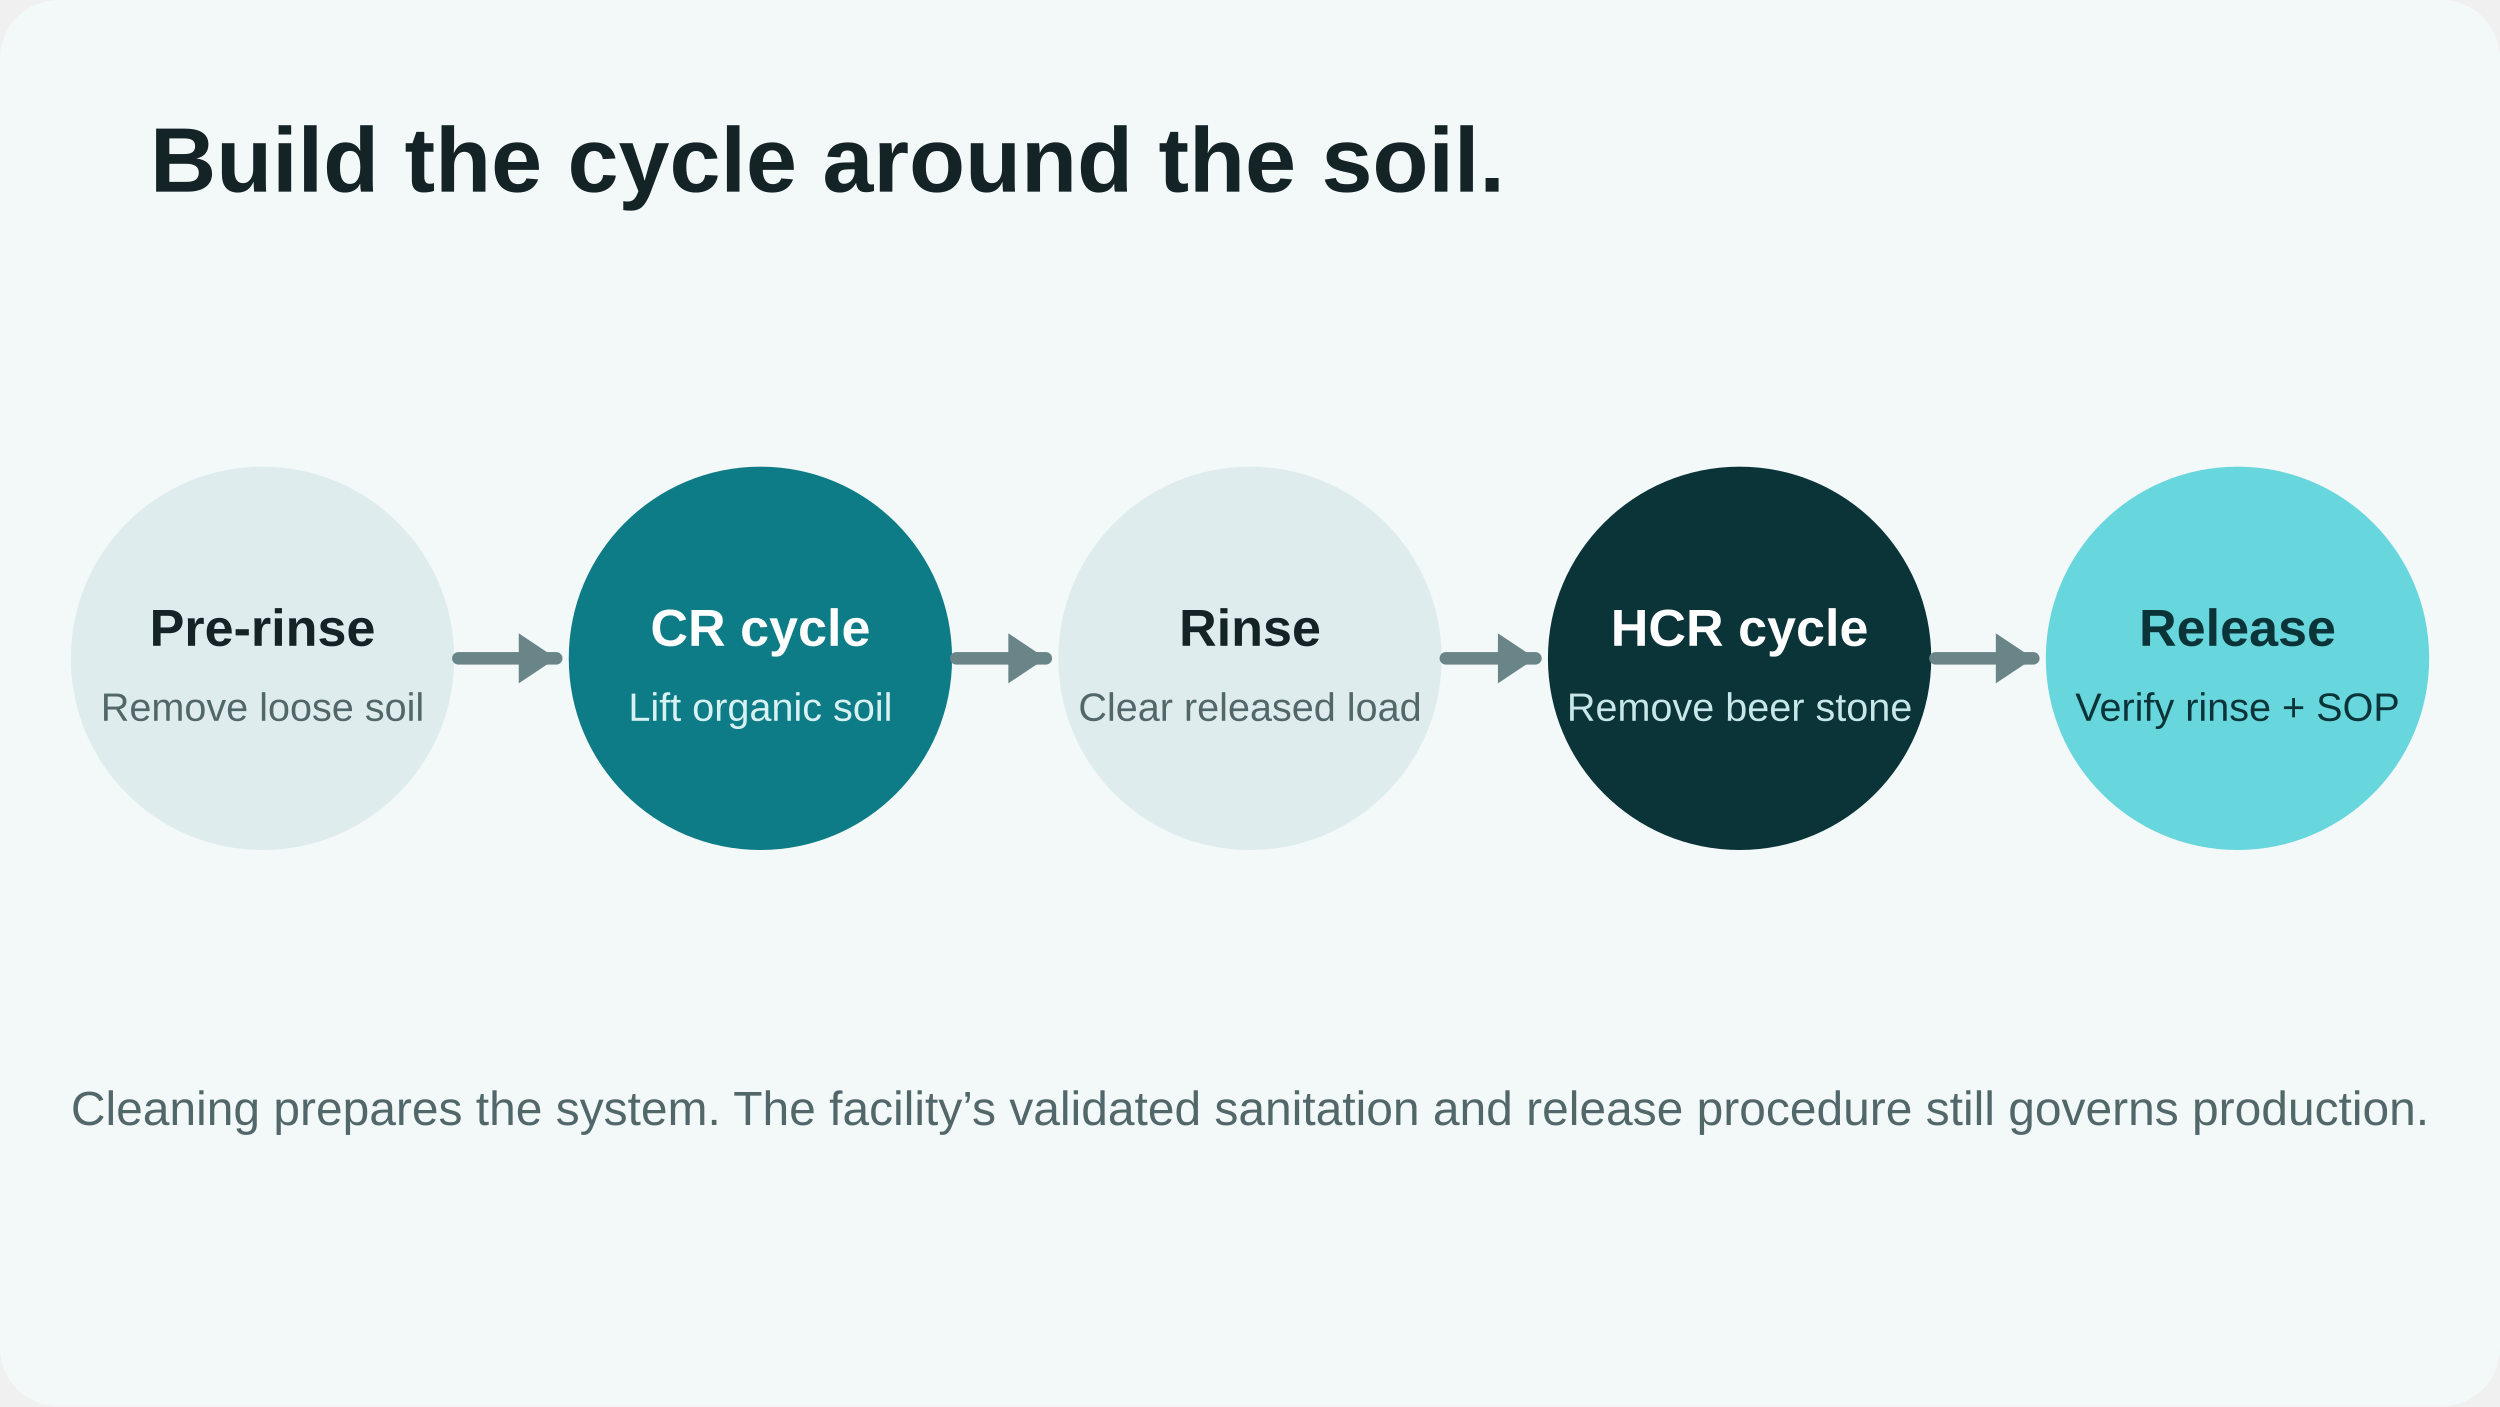
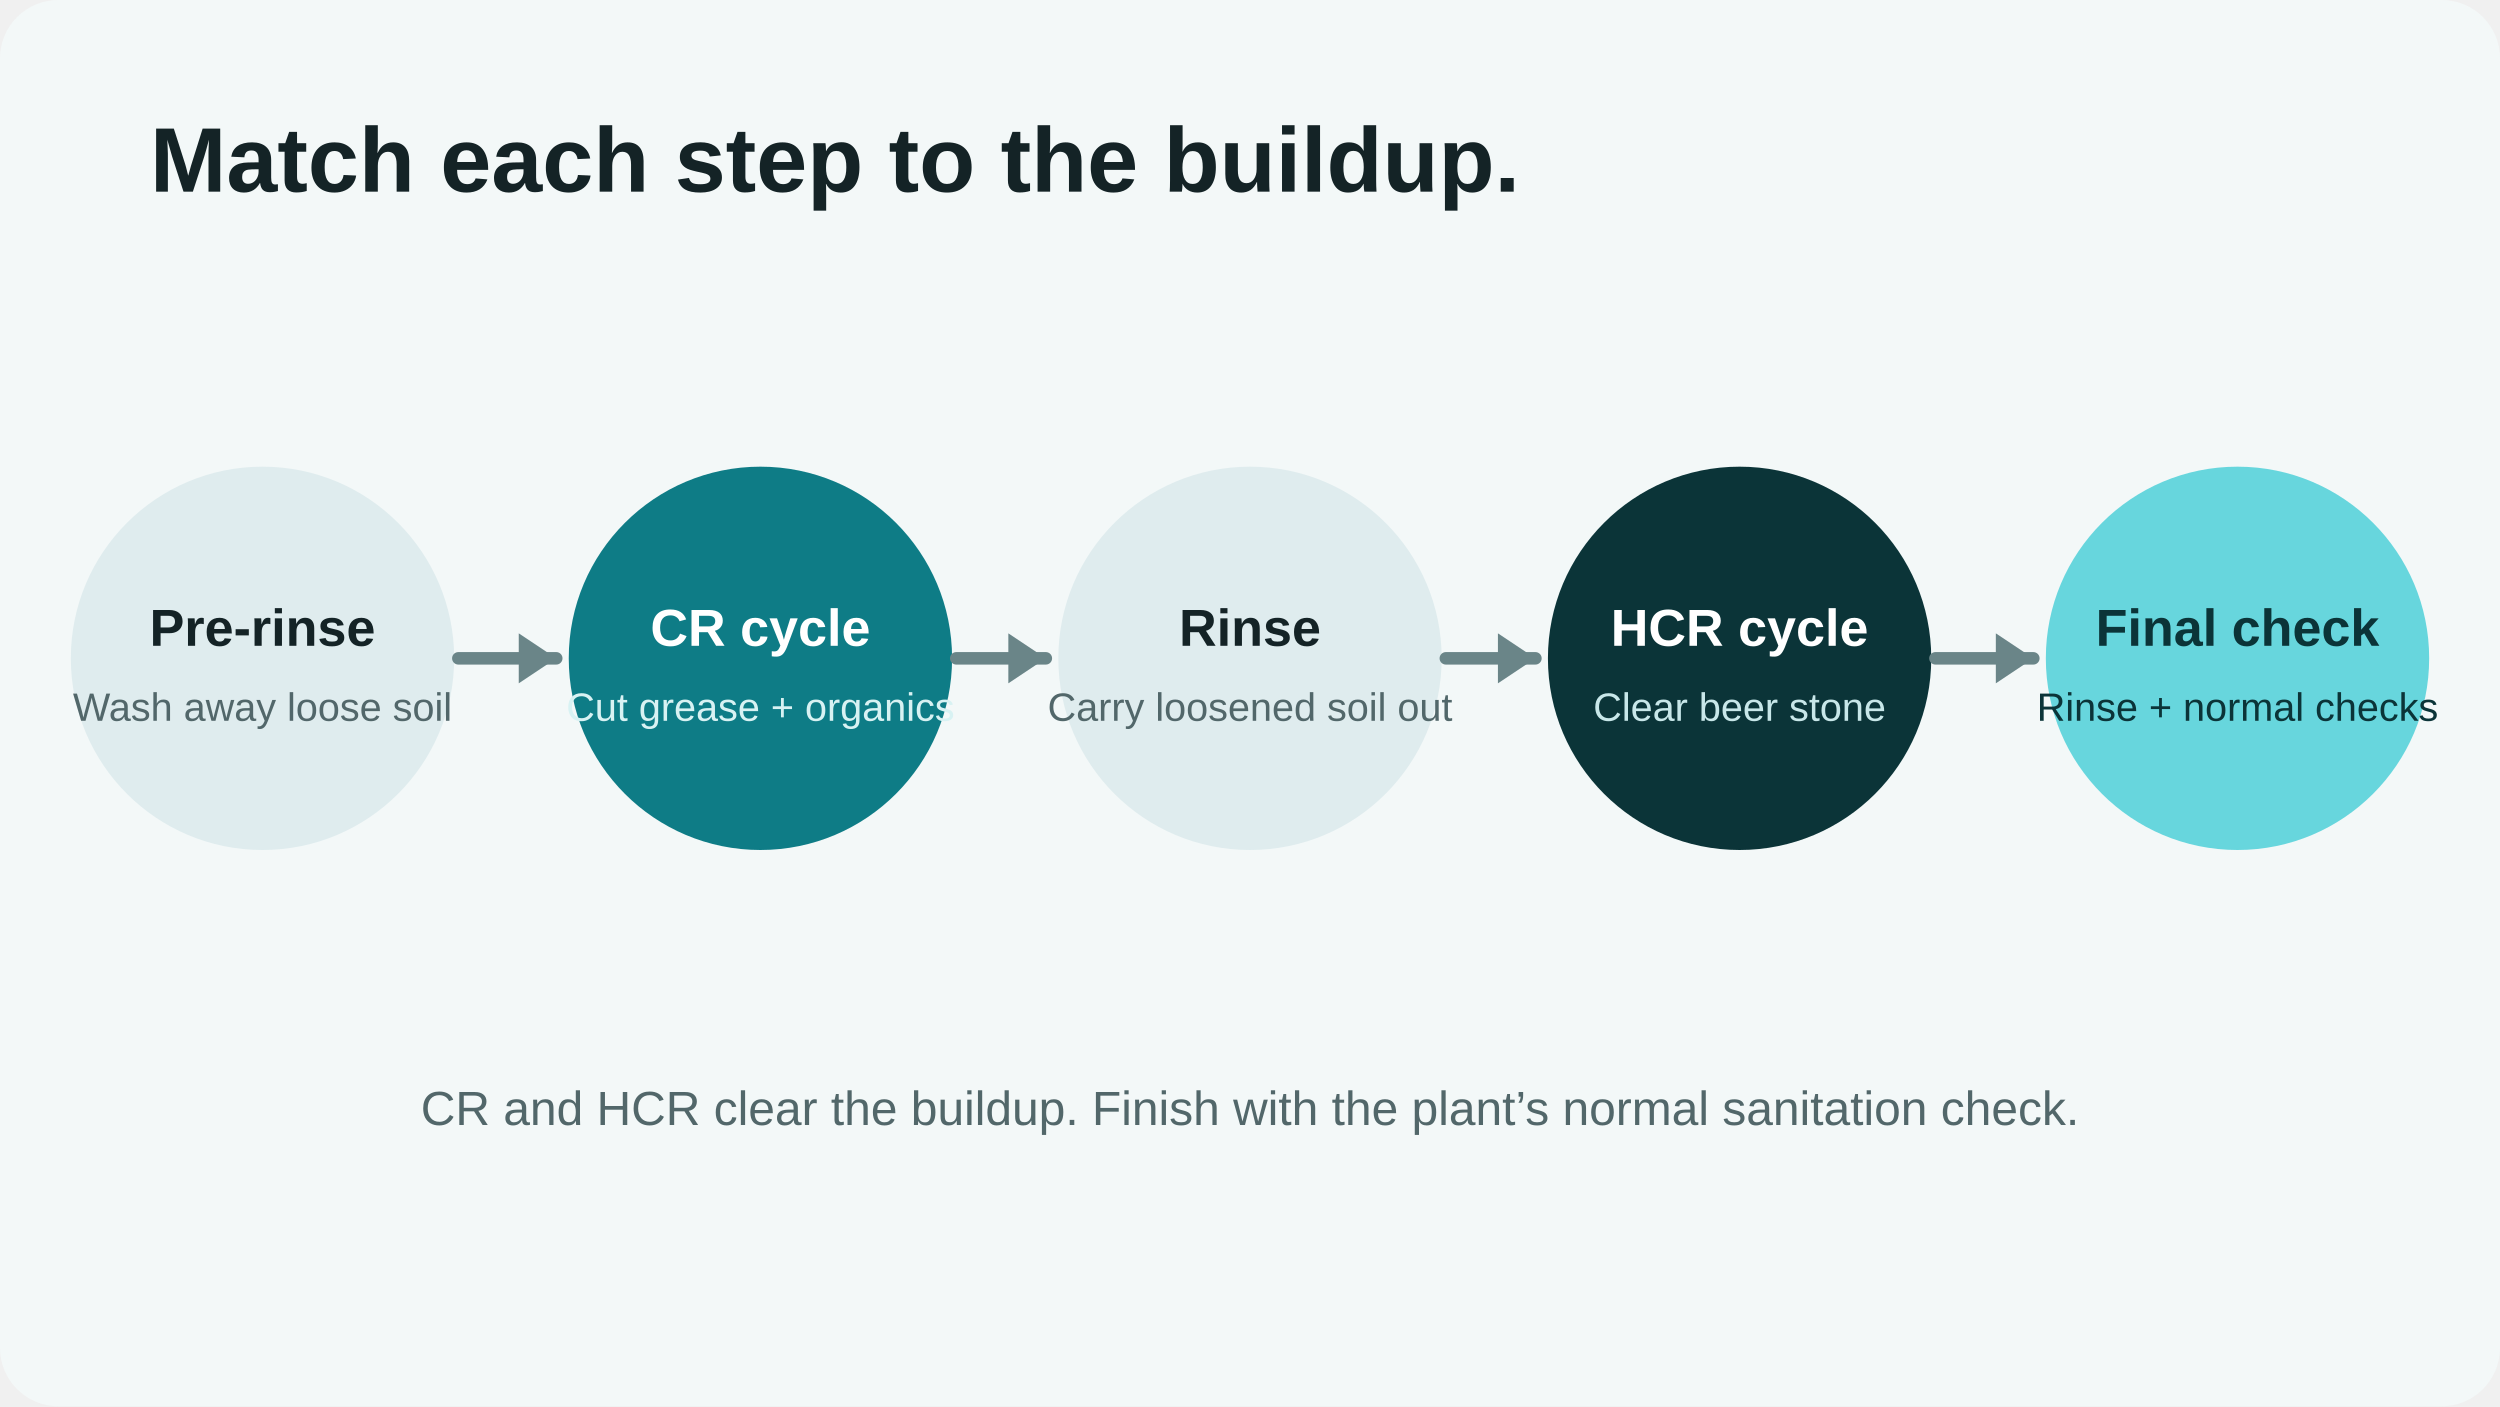
<svg xmlns="http://www.w3.org/2000/svg" viewBox="0 0 1200 675" role="img" aria-labelledby="title desc">
  <rect width="1200" height="675" rx="28" fill="#f3f8f8" />
-   <text x="72" y="92" fill="#142326" font-family="Arial,sans-serif" font-size="44" font-weight="700">Build the cycle around the soil.</text>
+   <text x="72" y="92" fill="#142326" font-family="Arial,sans-serif" font-size="44" font-weight="700">Match each step to the buildup.</text>
  <g font-family="Arial,sans-serif" text-anchor="middle">
    <g transform="translate(126 316)">
      <circle r="92" fill="#dfecee" />
      <text y="-6" fill="#142326" font-size="25" font-weight="700">Pre-rinse</text>
-       <text y="30" fill="#52676a" font-size="19">Remove loose soil</text>
+       <text y="30" fill="#52676a" font-size="19">Wash away loose soil</text>
    </g>
    <g transform="translate(365 316)">
      <circle r="92" fill="#0e7c86" />
      <text y="-6" fill="#fff" font-size="25" font-weight="700">CR cycle</text>
-       <text y="30" fill="#d8f2f3" font-size="19">Lift organic soil</text>
+       <text y="30" fill="#d8f2f3" font-size="19">Cut grease + organics</text>
    </g>
    <g transform="translate(600 316)">
      <circle r="92" fill="#dfecee" />
      <text y="-6" fill="#142326" font-size="25" font-weight="700">Rinse</text>
-       <text y="30" fill="#52676a" font-size="19">Clear released load</text>
+       <text y="30" fill="#52676a" font-size="19">Carry loosened soil out</text>
    </g>
    <g transform="translate(835 316)">
      <circle r="92" fill="#0b3438" />
      <text y="-6" fill="#fff" font-size="25" font-weight="700">HCR cycle</text>
-       <text y="30" fill="#c8e7e9" font-size="19">Remove beer stone</text>
+       <text y="30" fill="#c8e7e9" font-size="19">Clear beer stone</text>
    </g>
    <g transform="translate(1074 316)">
      <circle r="92" fill="#67d6dd" />
-       <text y="-6" fill="#0b3438" font-size="25" font-weight="700">Release</text>
-       <text y="30" fill="#0b3438" font-size="19">Verify rinse + SOP</text>
+       <text y="-6" fill="#0b3438" font-size="25" font-weight="700">Final check</text>
+       <text y="30" fill="#0b3438" font-size="19">Rinse + normal checks</text>
    </g>
  </g>
  <g fill="none" stroke="#6a8588" stroke-width="6" stroke-linecap="round">
    <path d="M220 316H267" />
    <path d="M459 316H502" />
    <path d="M694 316H737" />
    <path d="M929 316H976" />
  </g>
  <g fill="#6a8588">
    <path d="M267 316l-18-12v24z" />
    <path d="M502 316l-18-12v24z" />
    <path d="M737 316l-18-12v24z" />
    <path d="M976 316l-18-12v24z" />
  </g>
-   <text x="600" y="540" text-anchor="middle" fill="#52676a" font-family="Arial,sans-serif" font-size="23">Cleaning prepares the system. The facility’s validated sanitation and release procedure still governs production.</text>
+   <text x="600" y="540" text-anchor="middle" fill="#52676a" font-family="Arial,sans-serif" font-size="23">CR and HCR clear the buildup. Finish with the plant’s normal sanitation check.</text>
</svg>
